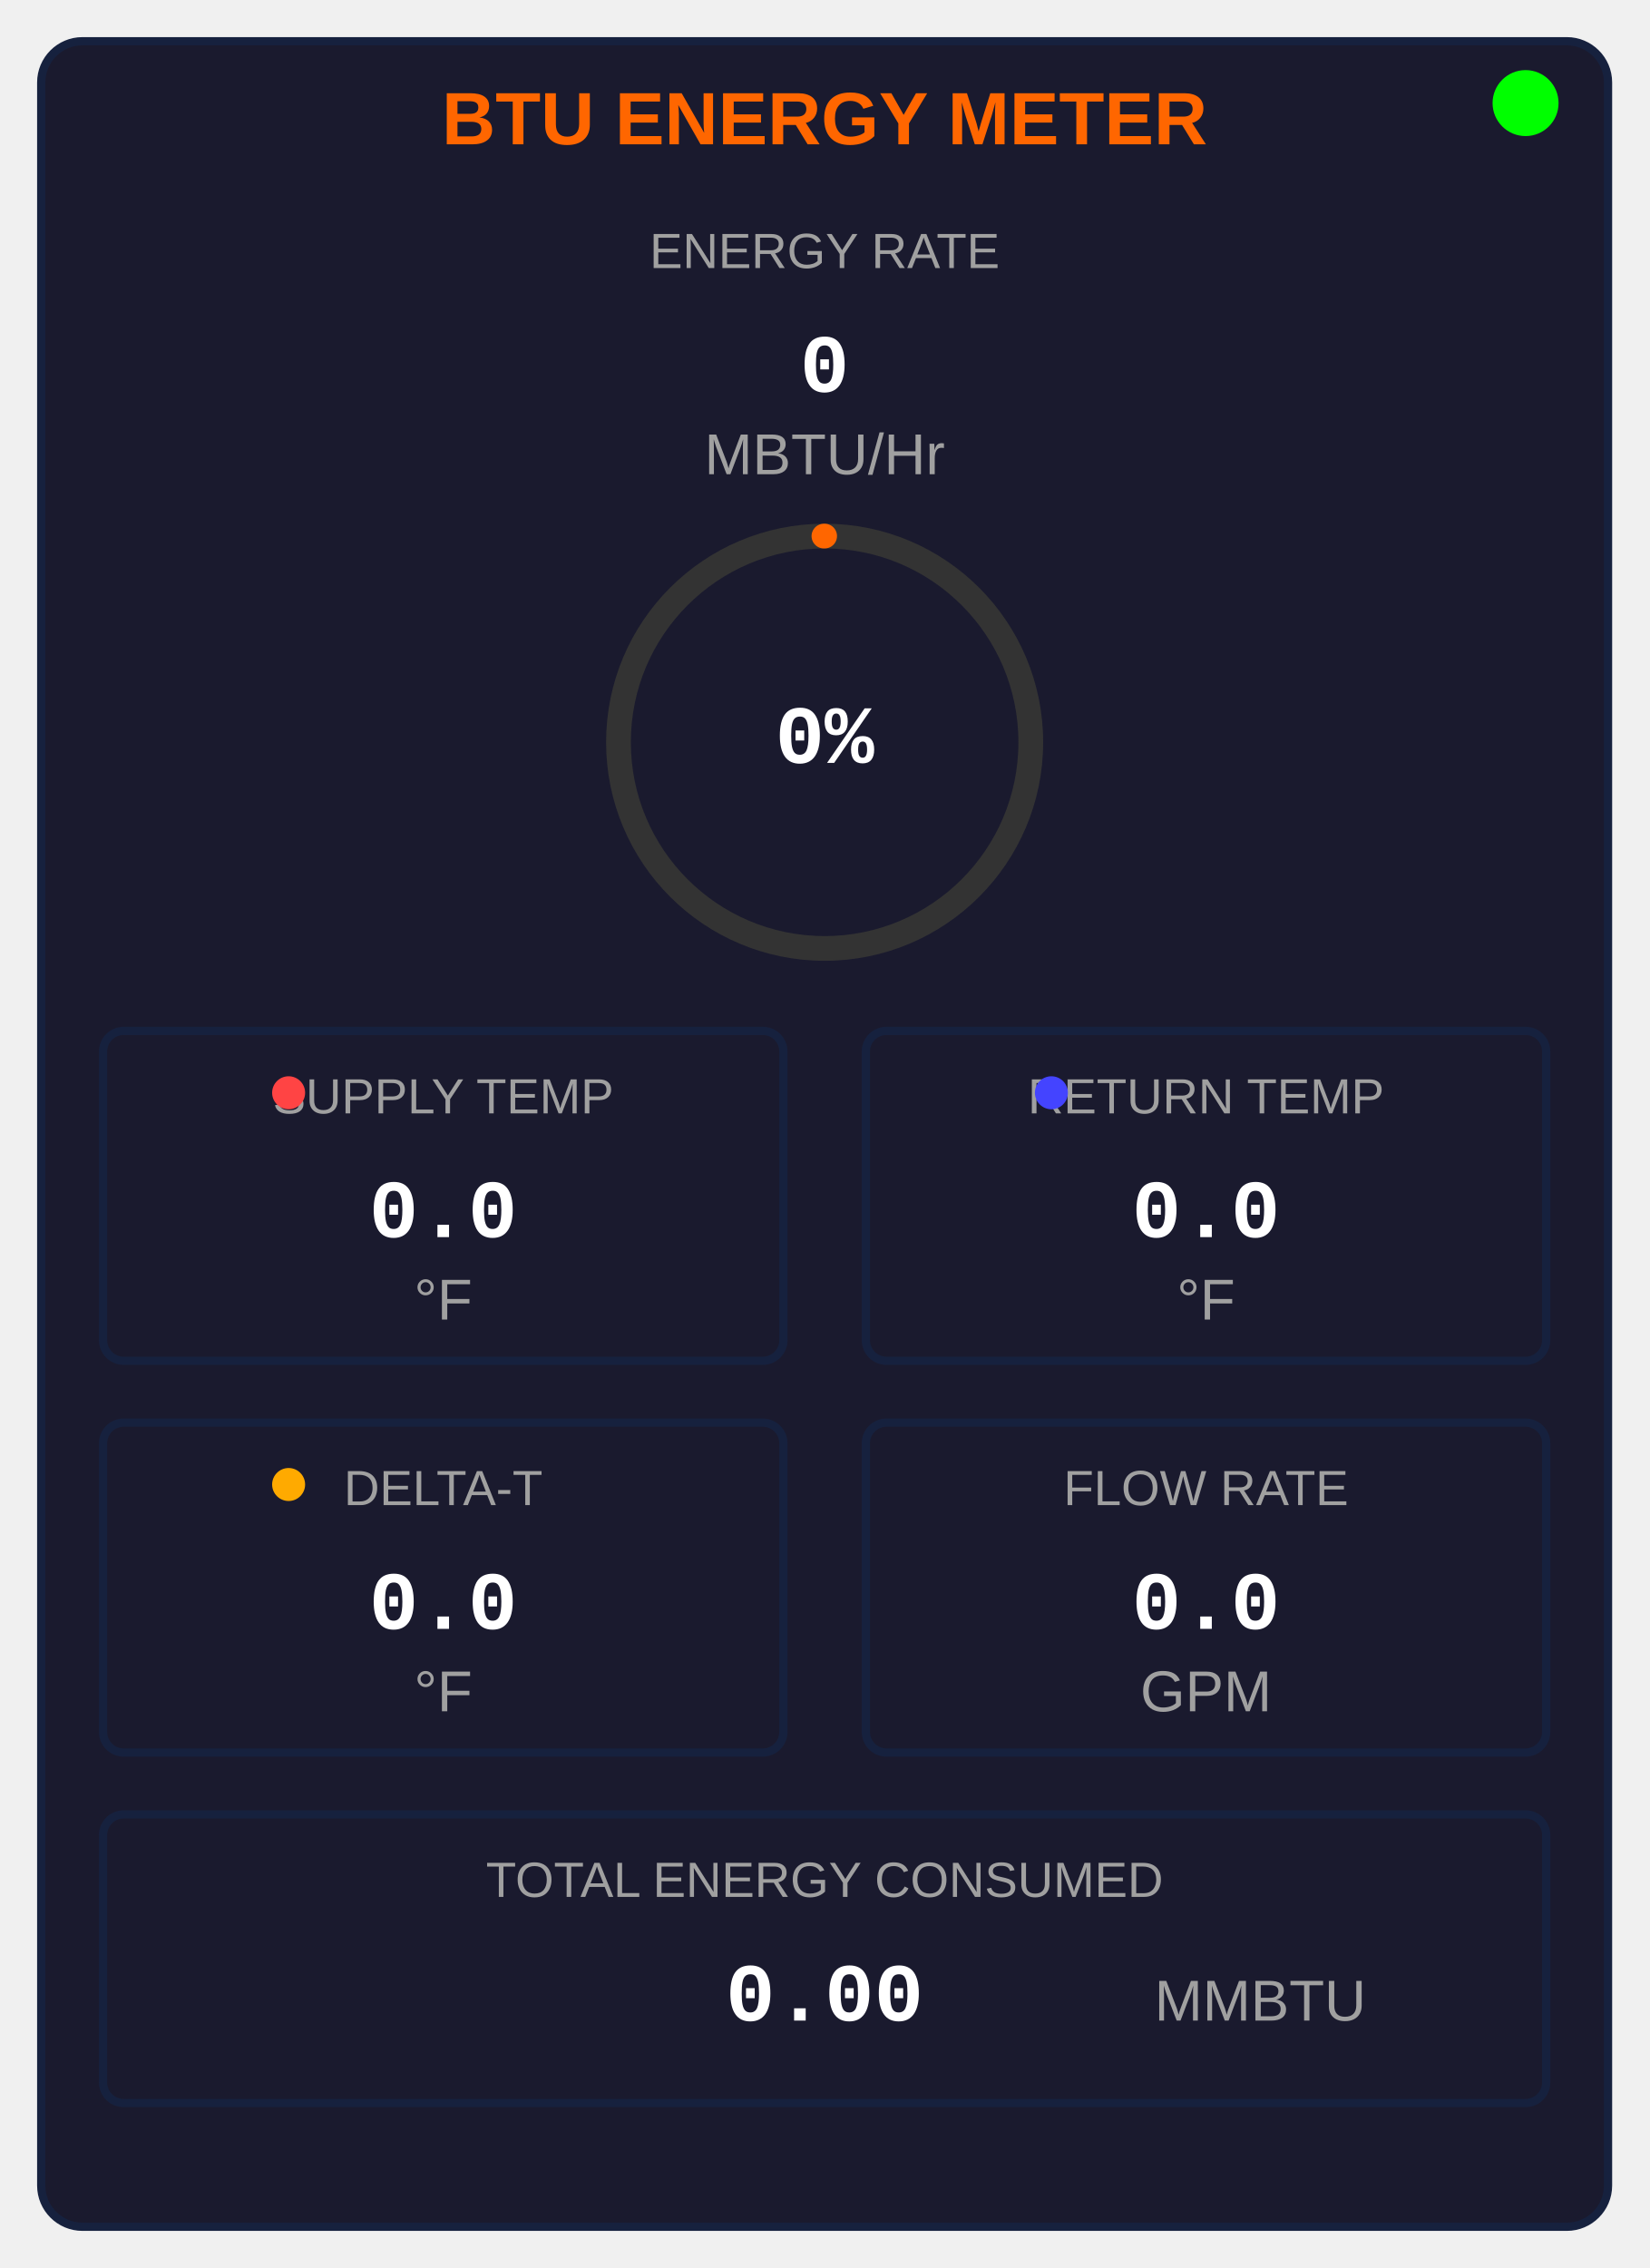
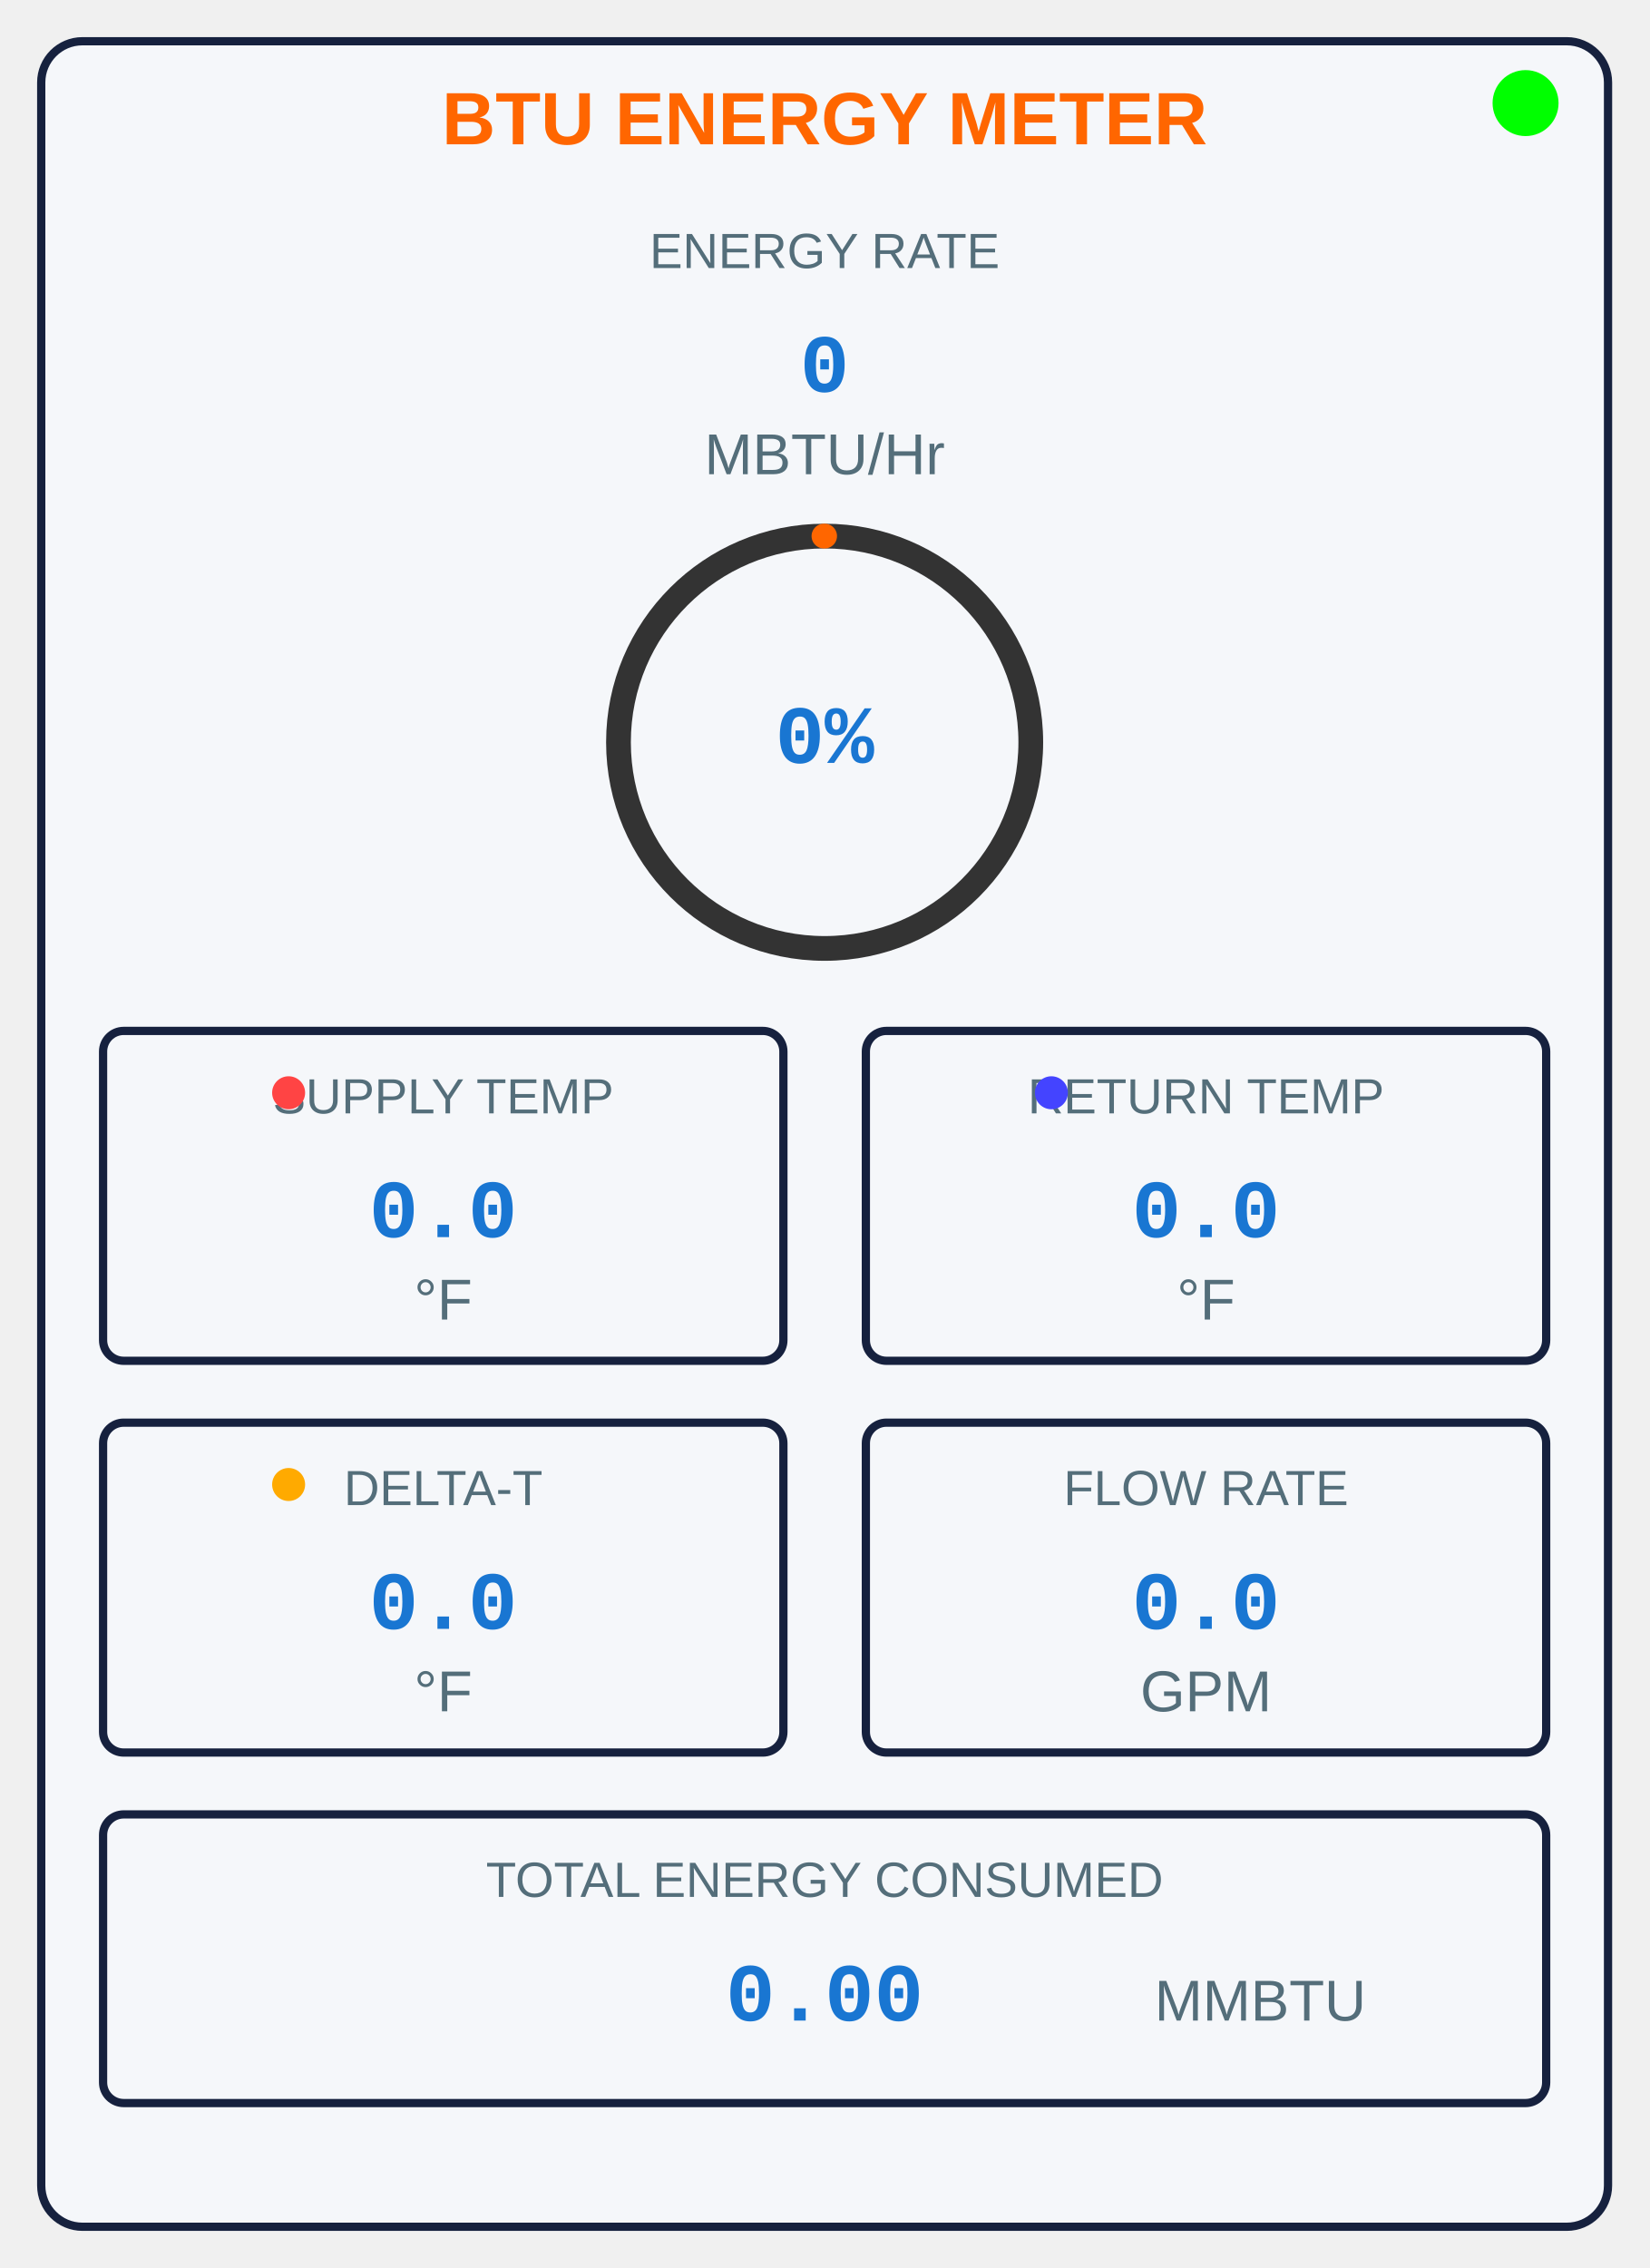
<svg xmlns="http://www.w3.org/2000/svg" viewBox="0 0 400 550" id="btu-meter">
  <defs>
    <style>
-       .meter-bg { fill: #1a1a2e; stroke: #16213e; stroke-width: 2; }
+       .meter-bg { fill: #f5f7fa; stroke: #16213e; stroke-width: 2; }
      .title-text { fill: #ff6600; font-family: Arial, sans-serif; font-size: 18px; font-weight: bold; }
-       .label-text { fill: #a0a0a0; font-family: Arial, sans-serif; font-size: 12px; }
-       .value-text { fill: #ffffff; font-family: 'Courier New', monospace; font-size: 20px; font-weight: bold; }
-       .unit-text { fill: #a0a0a0; font-family: Arial, sans-serif; font-size: 14px; }
+       .label-text { fill: #546e7a; font-family: Arial, sans-serif; font-size: 12px; }
+       .value-text { fill: #1976d2; font-family: 'Courier New', monospace; font-size: 20px; font-weight: bold; }
+       .unit-text { fill: #546e7a; font-family: Arial, sans-serif; font-size: 14px; }
      .status-ok { fill: #00ff00; }
      .status-warning { fill: #ffaa00; }
      .status-alarm { fill: #ff0000; }
      .supply-color { fill: #ff4444; }
      .return-color { fill: #4444ff; }
      .delta-color { fill: #ffaa00; }
      .gauge-bg { fill: none; stroke: #333; stroke-width: 6; }
      .gauge-fill { fill: none; stroke: #ff6600; stroke-width: 6; stroke-linecap: round; }
    </style>
  </defs>
  <rect class="meter-bg" x="10" y="10" width="380" height="530" rx="10" />
  <text class="title-text" x="200" y="35" text-anchor="middle">BTU ENERGY METER</text>
  <circle id="statusIndicator" class="status-ok" cx="370" cy="25" r="8" />
  <g id="btuRateDisplay">
    <text class="label-text" x="200" y="65" text-anchor="middle">ENERGY RATE</text>
    <text id="btuRateValue" class="value-text" x="200" y="95" text-anchor="middle" font-size="32">0</text>
    <text class="unit-text" x="200" y="115" text-anchor="middle">MBTU/Hr</text>
  </g>
  <g id="energyGauge" transform="translate(200, 180)">
    <circle class="gauge-bg" r="50" cx="0" cy="0" />
    <circle id="energyGaugeFill" class="gauge-fill" r="50" cx="0" cy="0" stroke-dasharray="314" stroke-dashoffset="314" transform="rotate(-90)" />
    <text id="energyPercent" class="value-text" x="0" y="5" text-anchor="middle" font-size="14">0%</text>
  </g>
  <g id="supplyTempDisplay">
    <rect class="meter-bg" x="25" y="250" width="165" height="80" rx="5" />
    <text class="label-text" x="107.5" y="270" text-anchor="middle">SUPPLY TEMP</text>
    <circle class="supply-color" cx="70" cy="265" r="4" />
    <text id="supplyTempValue" class="value-text" x="107.5" y="300" text-anchor="middle">0.0</text>
    <text class="unit-text" x="107.5" y="320" text-anchor="middle">°F</text>
  </g>
  <g id="returnTempDisplay">
    <rect class="meter-bg" x="210" y="250" width="165" height="80" rx="5" />
    <text class="label-text" x="292.5" y="270" text-anchor="middle">RETURN TEMP</text>
    <circle class="return-color" cx="255" cy="265" r="4" />
    <text id="returnTempValue" class="value-text" x="292.5" y="300" text-anchor="middle">0.0</text>
    <text class="unit-text" x="292.5" y="320" text-anchor="middle">°F</text>
  </g>
  <g id="deltaTDisplay">
    <rect class="meter-bg" x="25" y="345" width="165" height="80" rx="5" />
    <text class="label-text" x="107.5" y="365" text-anchor="middle">DELTA-T</text>
    <circle class="delta-color" cx="70" cy="360" r="4" />
    <text id="deltaTValue" class="value-text" x="107.5" y="395" text-anchor="middle">0.0</text>
    <text class="unit-text" x="107.5" y="415" text-anchor="middle">°F</text>
  </g>
  <g id="flowRateDisplay">
    <rect class="meter-bg" x="210" y="345" width="165" height="80" rx="5" />
    <text class="label-text" x="292.5" y="365" text-anchor="middle">FLOW RATE</text>
    <text id="flowRateValue" class="value-text" x="292.5" y="395" text-anchor="middle">0.0</text>
    <text class="unit-text" x="292.5" y="415" text-anchor="middle">GPM</text>
  </g>
  <g id="totalEnergyDisplay">
    <rect class="meter-bg" x="25" y="440" width="350" height="70" rx="5" />
    <text class="label-text" x="200" y="460" text-anchor="middle">TOTAL ENERGY CONSUMED</text>
    <text id="totalEnergyValue" class="value-text" x="200" y="490" text-anchor="middle">0.00</text>
    <text class="unit-text" x="280" y="490">MMBTU</text>
  </g>
</svg>
